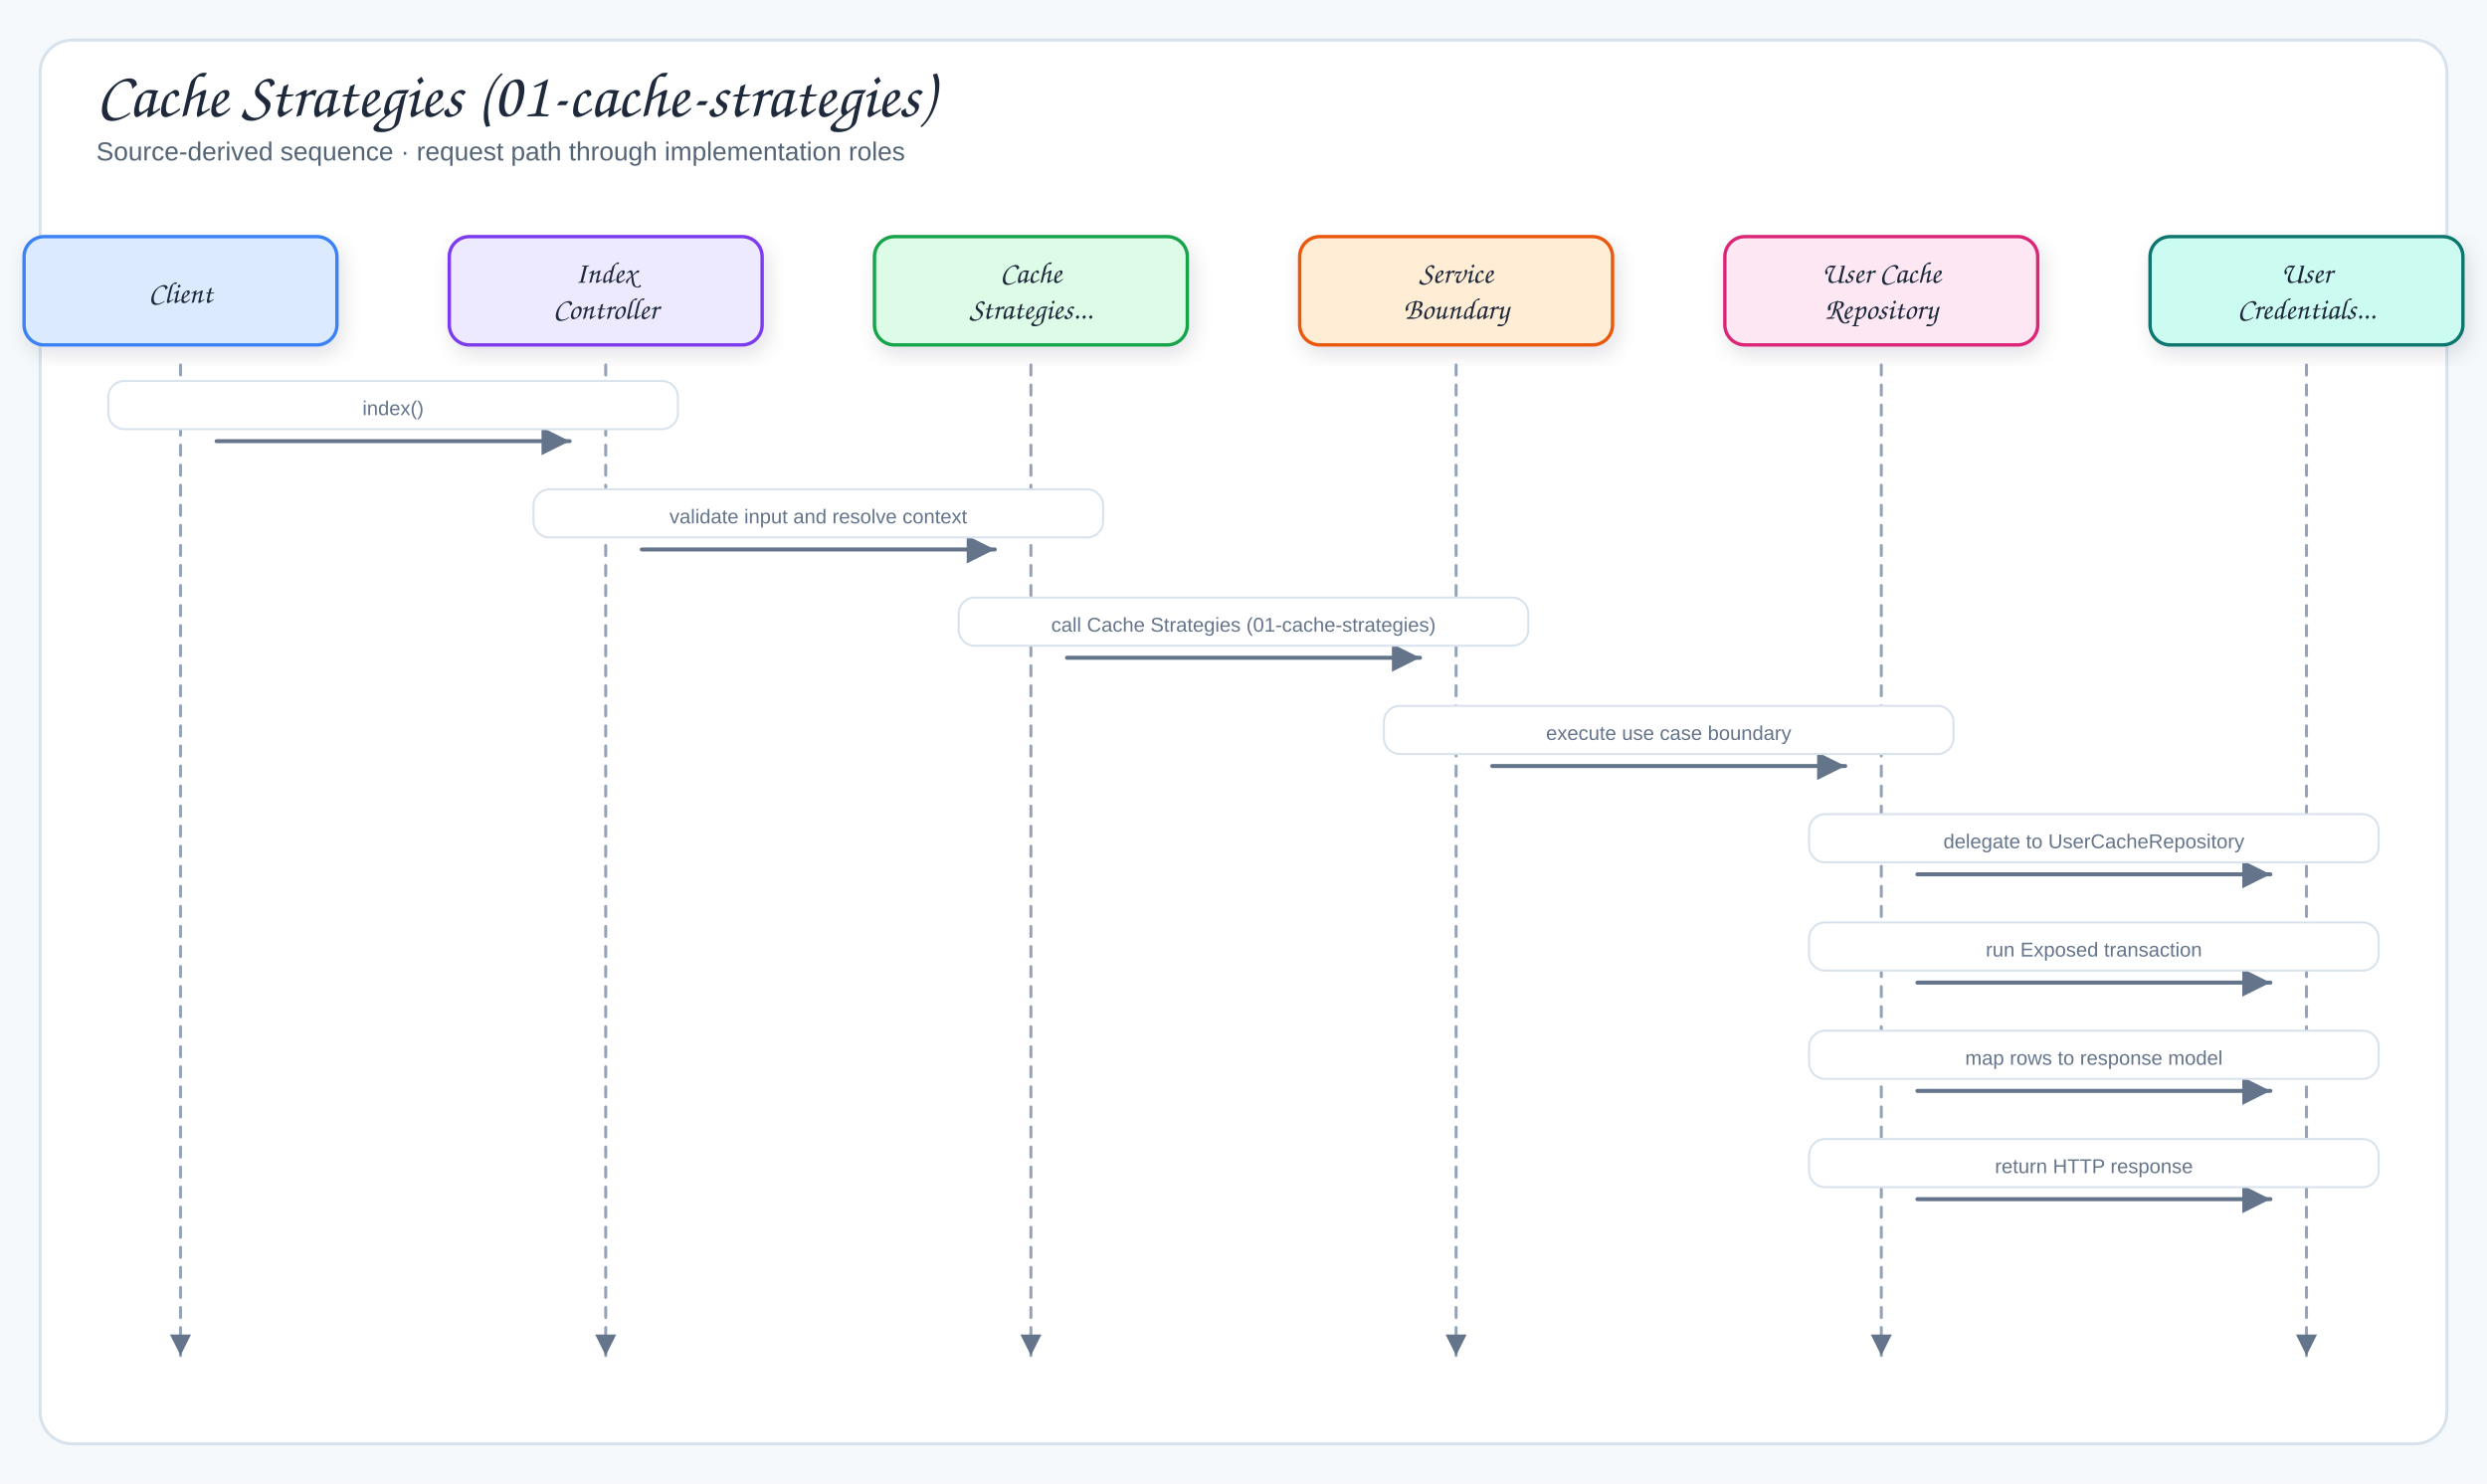
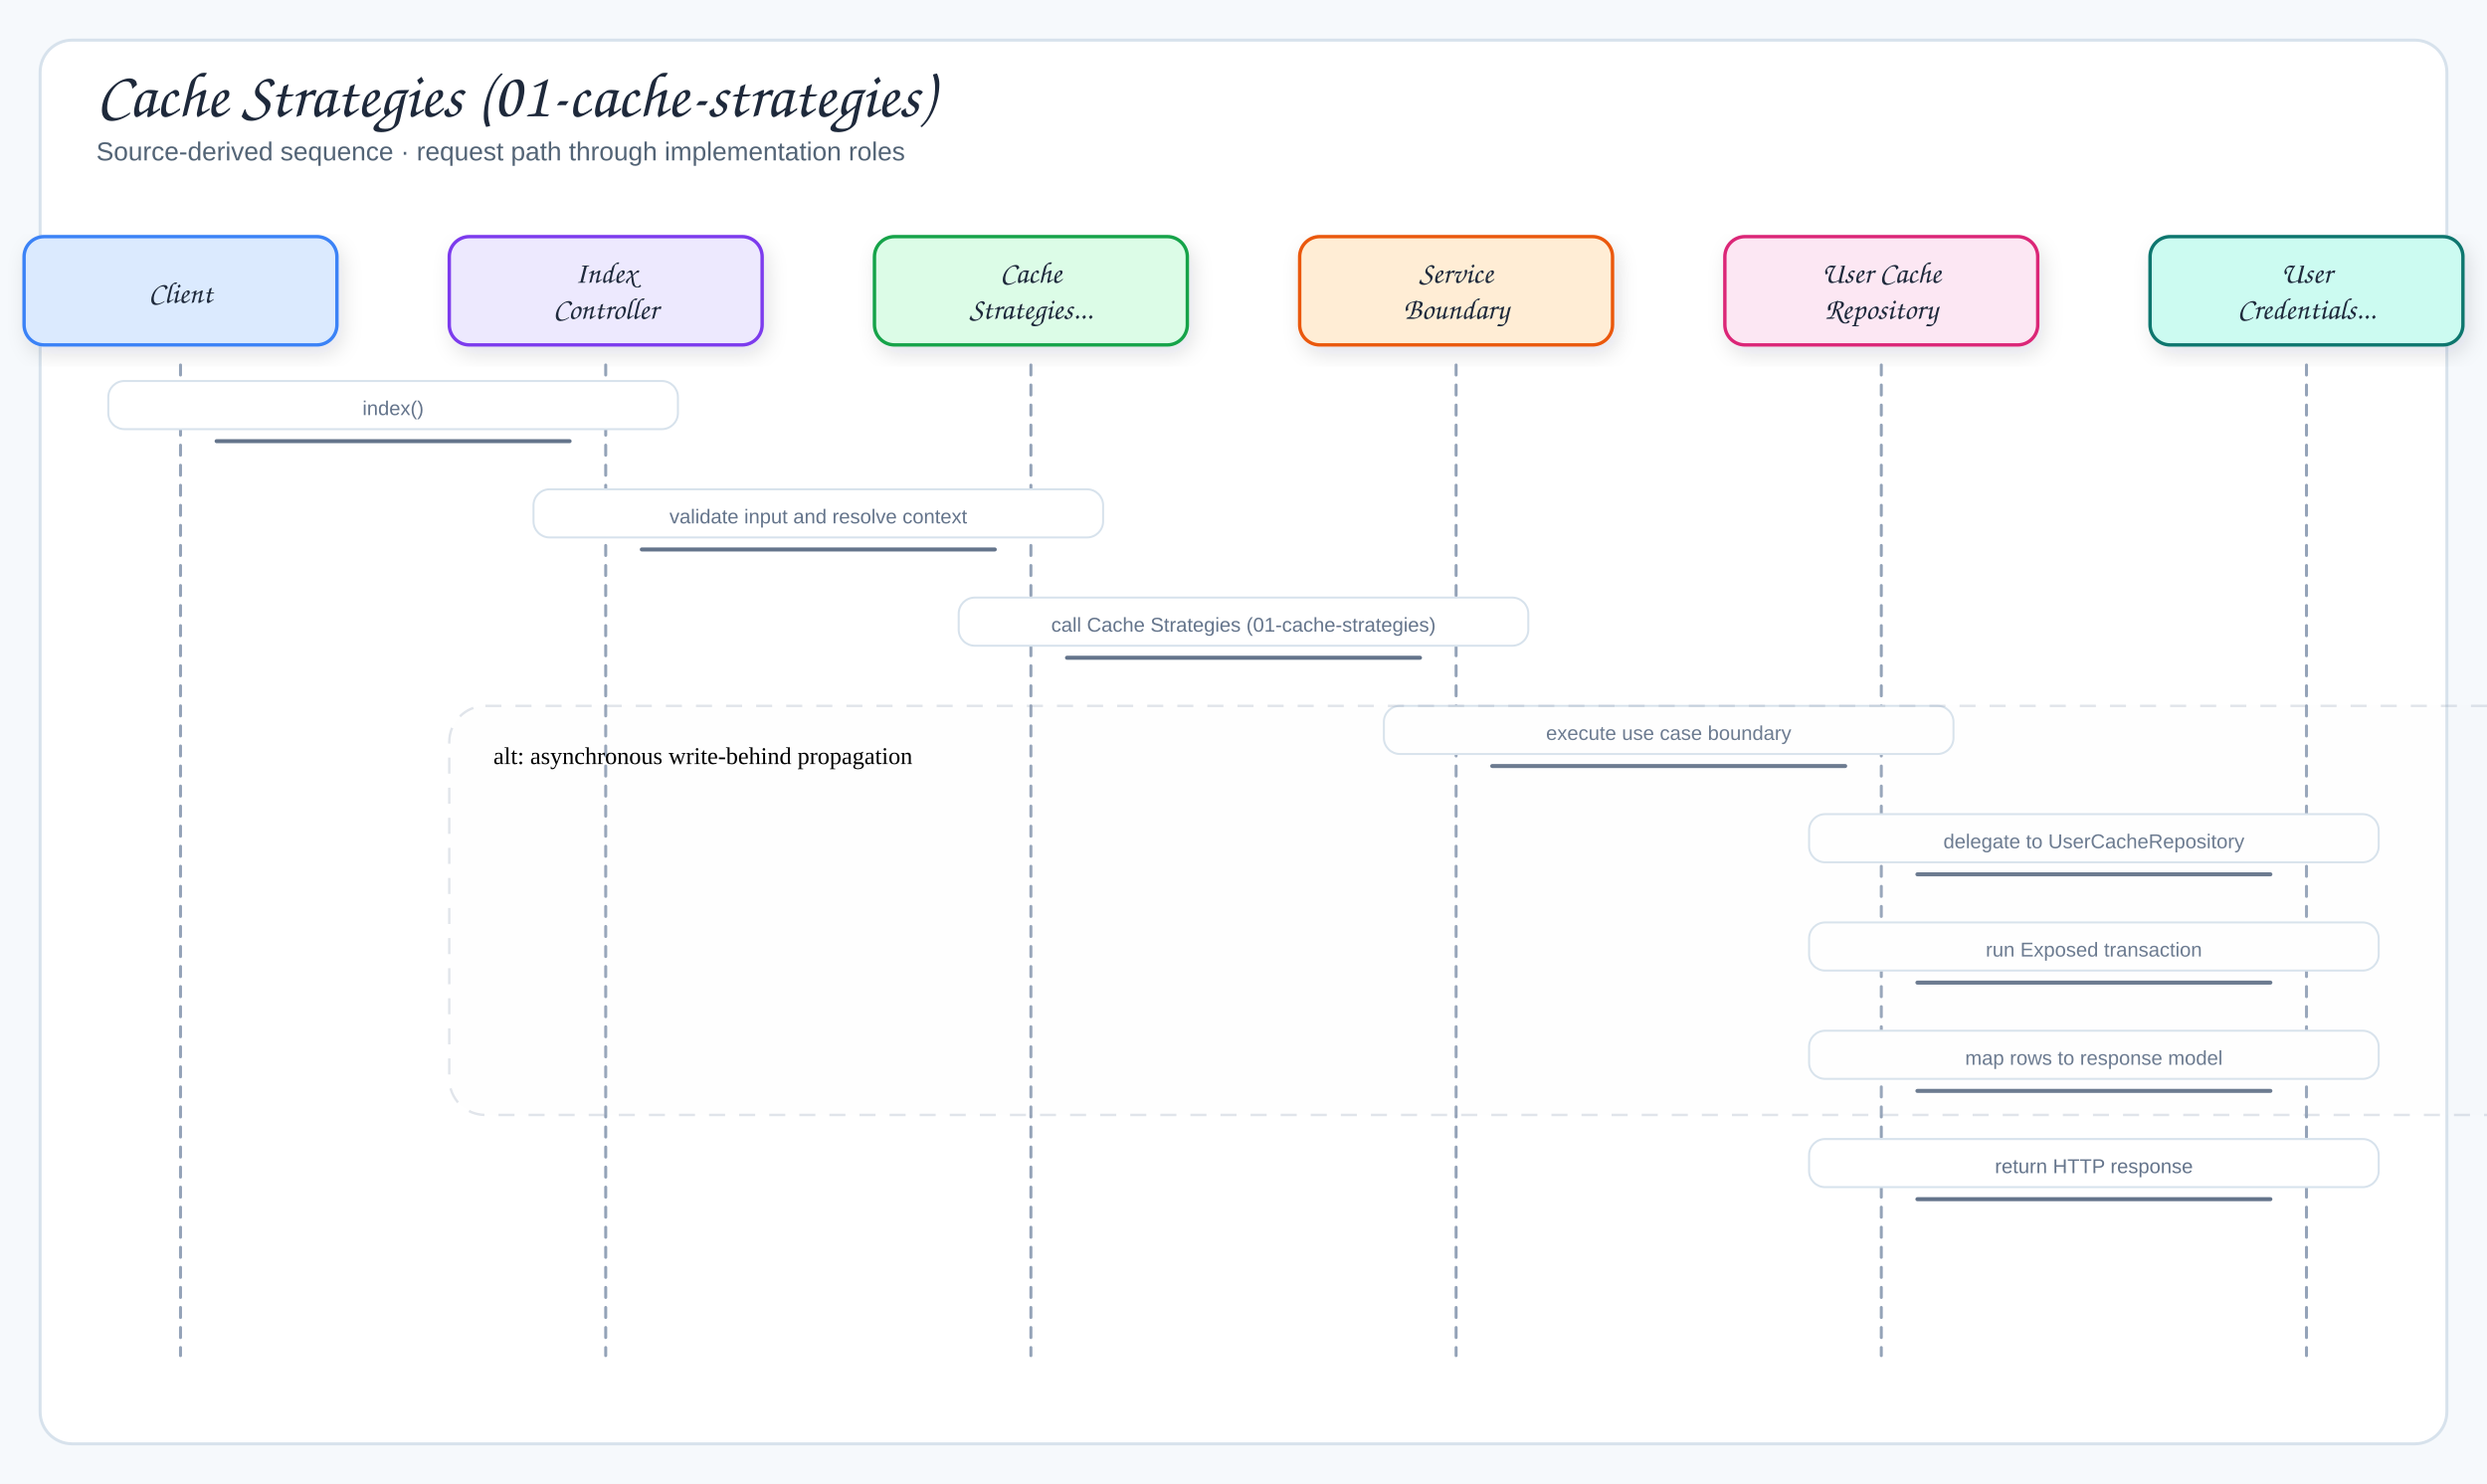
<svg xmlns="http://www.w3.org/2000/svg" viewBox="0 0 1240 740" width="1240" height="740" role="img" aria-label="Cache Strategies (01-cache-strategies)">
  <defs>
    <filter id="shadow" x="-10%" y="-10%" width="120%" height="130%">
      <feDropShadow dx="2" dy="4" stdDeviation="5" flood-color="#1f2937" flood-opacity="0.12" />
    </filter>
    <marker id="arrow" markerWidth="9" markerHeight="9" refX="8" refY="4.5" orient="auto">
      <path d="M1,1 L8,4.5 L1,8 Z" fill="#64748b" />
    </marker>
    <marker id="inherit" markerWidth="11" markerHeight="10" refX="9.5" refY="5" orient="auto">
      <path d="M0.5,1 L9.5,5 L0.5,9 Z" fill="#fff" stroke="#64748b" stroke-width="1.5" />
    </marker>
    <style>
  .canvas{fill:#f6f9fc}
  .frame{fill:#fff;stroke:#d7e2ec;stroke-width:1.5}
  .panel{fill:#f8fafc;stroke:#d7e2ec;stroke-width:1.2}
  .card{stroke-width:1.7;filter:url(#shadow)}
  .title{font-family:"Architects Daughter","Comic Sans MS",cursive;font-size:32px;fill:#1e293b}
  .subtitle{font-family:"Comic Sans MS","Comic Sans","Comic Neue",Arial,sans-serif;font-size:13px;fill:#536476}
  .panelTitle{font-family:"Architects Daughter","Comic Sans MS",cursive;font-size:12px;letter-spacing:.08em;fill:#94a3b8}
  .label{font-family:"Architects Daughter","Comic Sans MS",cursive;font-size:18px;fill:#1e293b}
  .smallLabel{font-family:"Architects Daughter","Comic Sans MS",cursive;font-size:15px;fill:#1e293b}
  .detail{font-family:"Comic Sans MS","Comic Sans","Comic Neue",Arial,sans-serif;font-size:12px;fill:#536476}
  .tiny{font-family:"Comic Sans MS","Comic Sans","Comic Neue",Arial,sans-serif;font-size:10px;fill:#64748b}
-   .arrow{fill:none;stroke:#64748b;stroke-width:2;stroke-linecap:round;stroke-linejoin:round;marker-end:url(#arrow)}
-   .softArrow{fill:none;stroke:#94a3b8;stroke-width:1.5;stroke-linecap:round;stroke-linejoin:round;stroke-dasharray:5 5;marker-end:url(#arrow)}
-   .inherit{fill:none;stroke:#64748b;stroke-width:1.7;stroke-linecap:round;stroke-linejoin:round;marker-end:url(#inherit)}
+   .arrow{fill:none;stroke:#64748b;stroke-width:2;stroke-linecap:round;stroke-linejoin:round}
+   .softArrow{fill:none;stroke:#94a3b8;stroke-width:1.5;stroke-linecap:round;stroke-linejoin:round;stroke-dasharray:5 5}
+   .inherit{fill:none;stroke:#64748b;stroke-width:1.7;stroke-linecap:round;stroke-linejoin:round}
  .divider{stroke:#cbd5e1;stroke-width:1.2;stroke-dasharray:6 6}
+ .altRegion{fill:#f8fafc;fill-opacity:.055;stroke:#94a3b8;stroke-opacity:.28;stroke-width:1.2;stroke-dasharray:8 7}
</style>
  </defs>
  <rect width="1240" height="740" class="canvas" />
  <rect x="20" y="20" width="1200" height="700" rx="16" class="frame" />
  <text x="48" y="58" class="title">Cache Strategies (01-cache-strategies)</text>
  <text x="48" y="80" class="subtitle">Source-derived sequence · request path through implementation roles</text>
  <rect x="12" y="118" width="156" height="54" rx="10" fill="#dbeafe" stroke="#3b82f6" class="card" />
  <text x="90" y="151" class="smallLabel" text-anchor="middle">Client</text>
  <path d="M90,182 L90,676" class="softArrow" />
  <rect x="224" y="118" width="156" height="54" rx="10" fill="#ede9fe" stroke="#7c3aed" class="card" />
  <text x="302" y="141" class="smallLabel" text-anchor="middle">Index</text>
  <text x="302" y="159" class="smallLabel" text-anchor="middle">Controller</text>
  <path d="M302,182 L302,676" class="softArrow" />
  <rect x="436" y="118" width="156" height="54" rx="10" fill="#dcfce7" stroke="#16a34a" class="card" />
  <text x="514" y="141" class="smallLabel" text-anchor="middle">Cache</text>
  <text x="514" y="159" class="smallLabel" text-anchor="middle">Strategies...</text>
  <path d="M514,182 L514,676" class="softArrow" />
  <rect x="648" y="118" width="156" height="54" rx="10" fill="#ffedd5" stroke="#ea580c" class="card" />
  <text x="726" y="141" class="smallLabel" text-anchor="middle">Service</text>
  <text x="726" y="159" class="smallLabel" text-anchor="middle">Boundary</text>
  <path d="M726,182 L726,676" class="softArrow" />
  <rect x="860" y="118" width="156" height="54" rx="10" fill="#fce7f3" stroke="#db2777" class="card" />
  <text x="938" y="141" class="smallLabel" text-anchor="middle">User Cache</text>
  <text x="938" y="159" class="smallLabel" text-anchor="middle">Repository</text>
  <path d="M938,182 L938,676" class="softArrow" />
  <rect x="1072" y="118" width="156" height="54" rx="10" fill="#ccfbf1" stroke="#0f766e" class="card" />
  <text x="1150" y="141" class="smallLabel" text-anchor="middle">User</text>
  <text x="1150" y="159" class="smallLabel" text-anchor="middle">Credentials...</text>
  <path d="M1150,182 L1150,676" class="softArrow" />
  <path d="M108,220 L284,220" class="arrow" />
  <rect x="54" y="190" width="284" height="24" rx="8" fill="#fff" stroke="#d7e2ec" class="messageBand" />
  <text x="196" y="207" class="tiny" text-anchor="middle">index()</text>
  <path d="M320,274 L496,274" class="arrow" />
  <rect x="266" y="244" width="284" height="24" rx="8" fill="#fff" stroke="#d7e2ec" class="messageBand" />
  <text x="408" y="261" class="tiny" text-anchor="middle">validate input and resolve context</text>
  <path d="M532,328 L708,328" class="arrow" />
  <rect x="478" y="298" width="284" height="24" rx="8" fill="#fff" stroke="#d7e2ec" class="messageBand" />
  <text x="620" y="315" class="tiny" text-anchor="middle">call Cache Strategies (01-cache-strategies)</text>
  <path d="M744,382 L920,382" class="arrow" />
  <rect x="690" y="352" width="284" height="24" rx="8" fill="#fff" stroke="#d7e2ec" class="messageBand" />
  <text x="832" y="369" class="tiny" text-anchor="middle">execute use case boundary</text>
  <path d="M956,436 L1132,436" class="arrow" />
  <rect x="902" y="406" width="284" height="24" rx="8" fill="#fff" stroke="#d7e2ec" class="messageBand" />
  <text x="1044" y="423" class="tiny" text-anchor="middle">delegate to UserCacheRepository</text>
  <path d="M956,490 L1132,490" class="arrow" />
  <rect x="902" y="460" width="284" height="24" rx="8" fill="#fff" stroke="#d7e2ec" class="messageBand" />
  <text x="1044" y="477" class="tiny" text-anchor="middle">run Exposed transaction</text>
  <path d="M956,544 L1132,544" class="arrow" />
  <rect x="902" y="514" width="284" height="24" rx="8" fill="#fff" stroke="#d7e2ec" class="messageBand" />
  <text x="1044" y="531" class="tiny" text-anchor="middle">map rows to response model</text>
  <path d="M956,598 L1132,598" class="arrow" />
  <rect x="902" y="568" width="284" height="24" rx="8" fill="#fff" stroke="#d7e2ec" class="messageBand" />
  <text x="1044" y="585" class="tiny" text-anchor="middle">return HTTP response</text>
+   <rect class="altRegion" x="224" y="352" width="1056" height="204" rx="18" />
+   <text class="small" x="246" y="381">alt: asynchronous write-behind propagation</text>
</svg>
